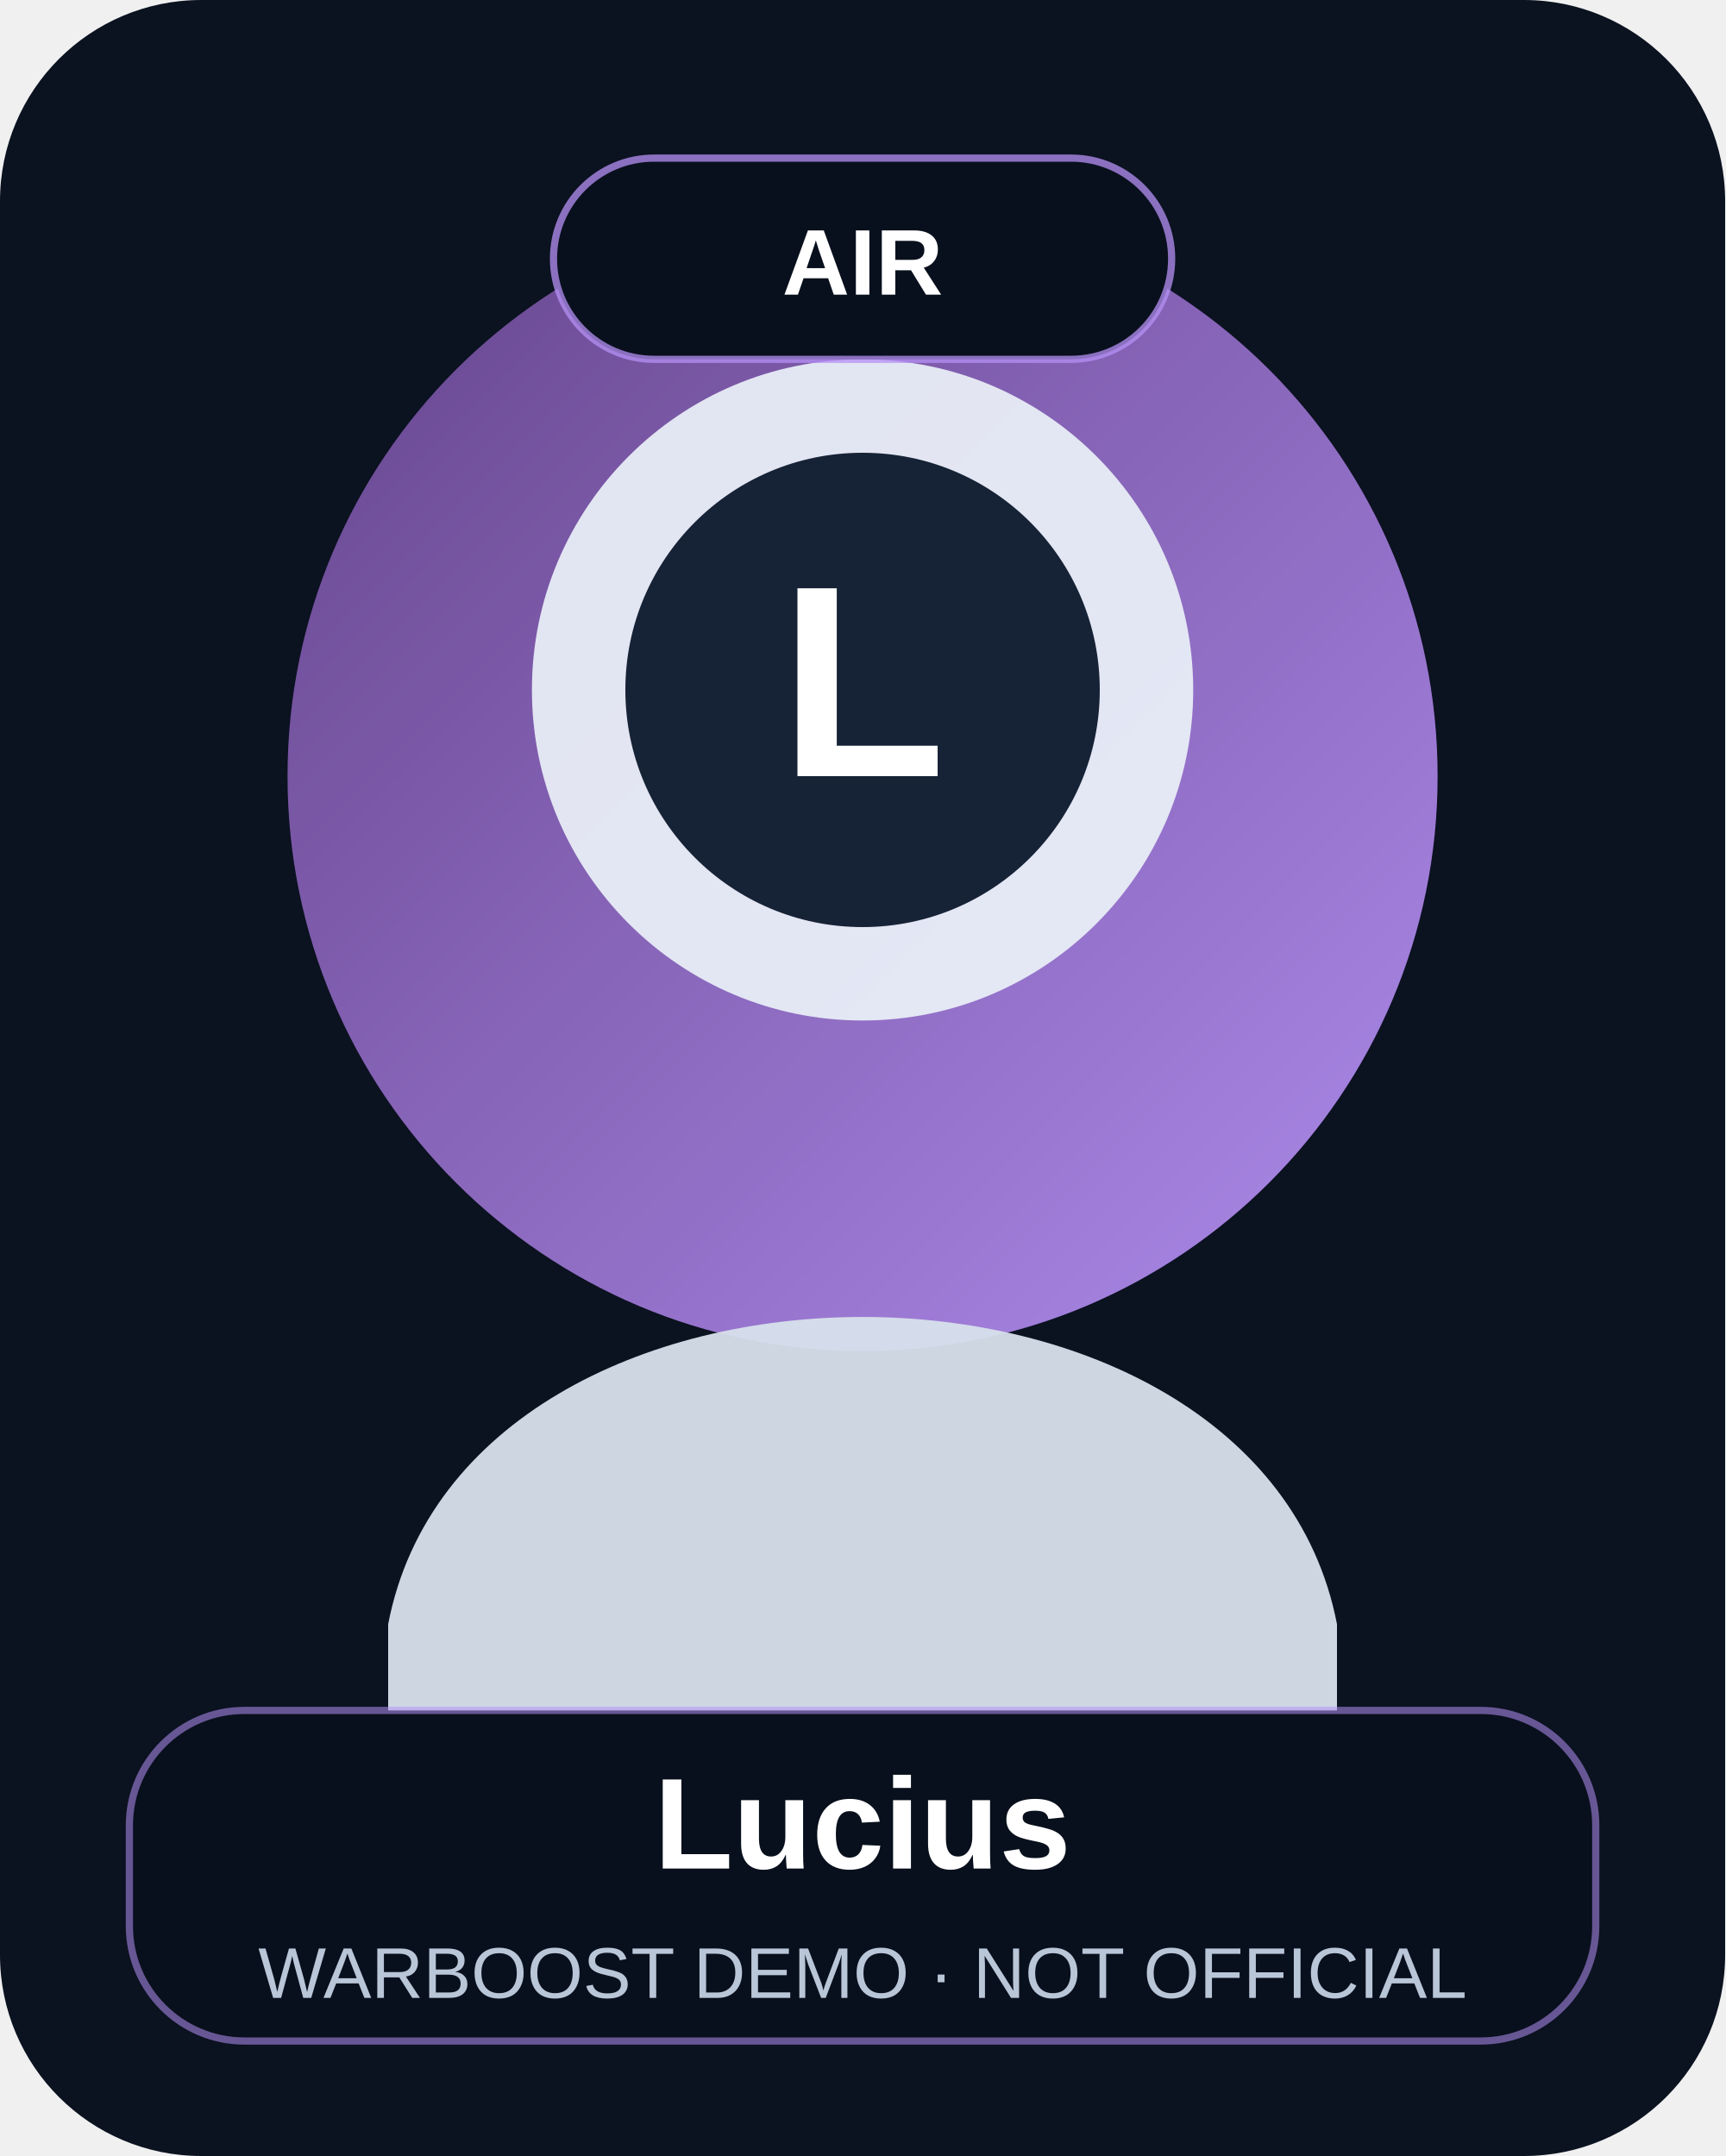
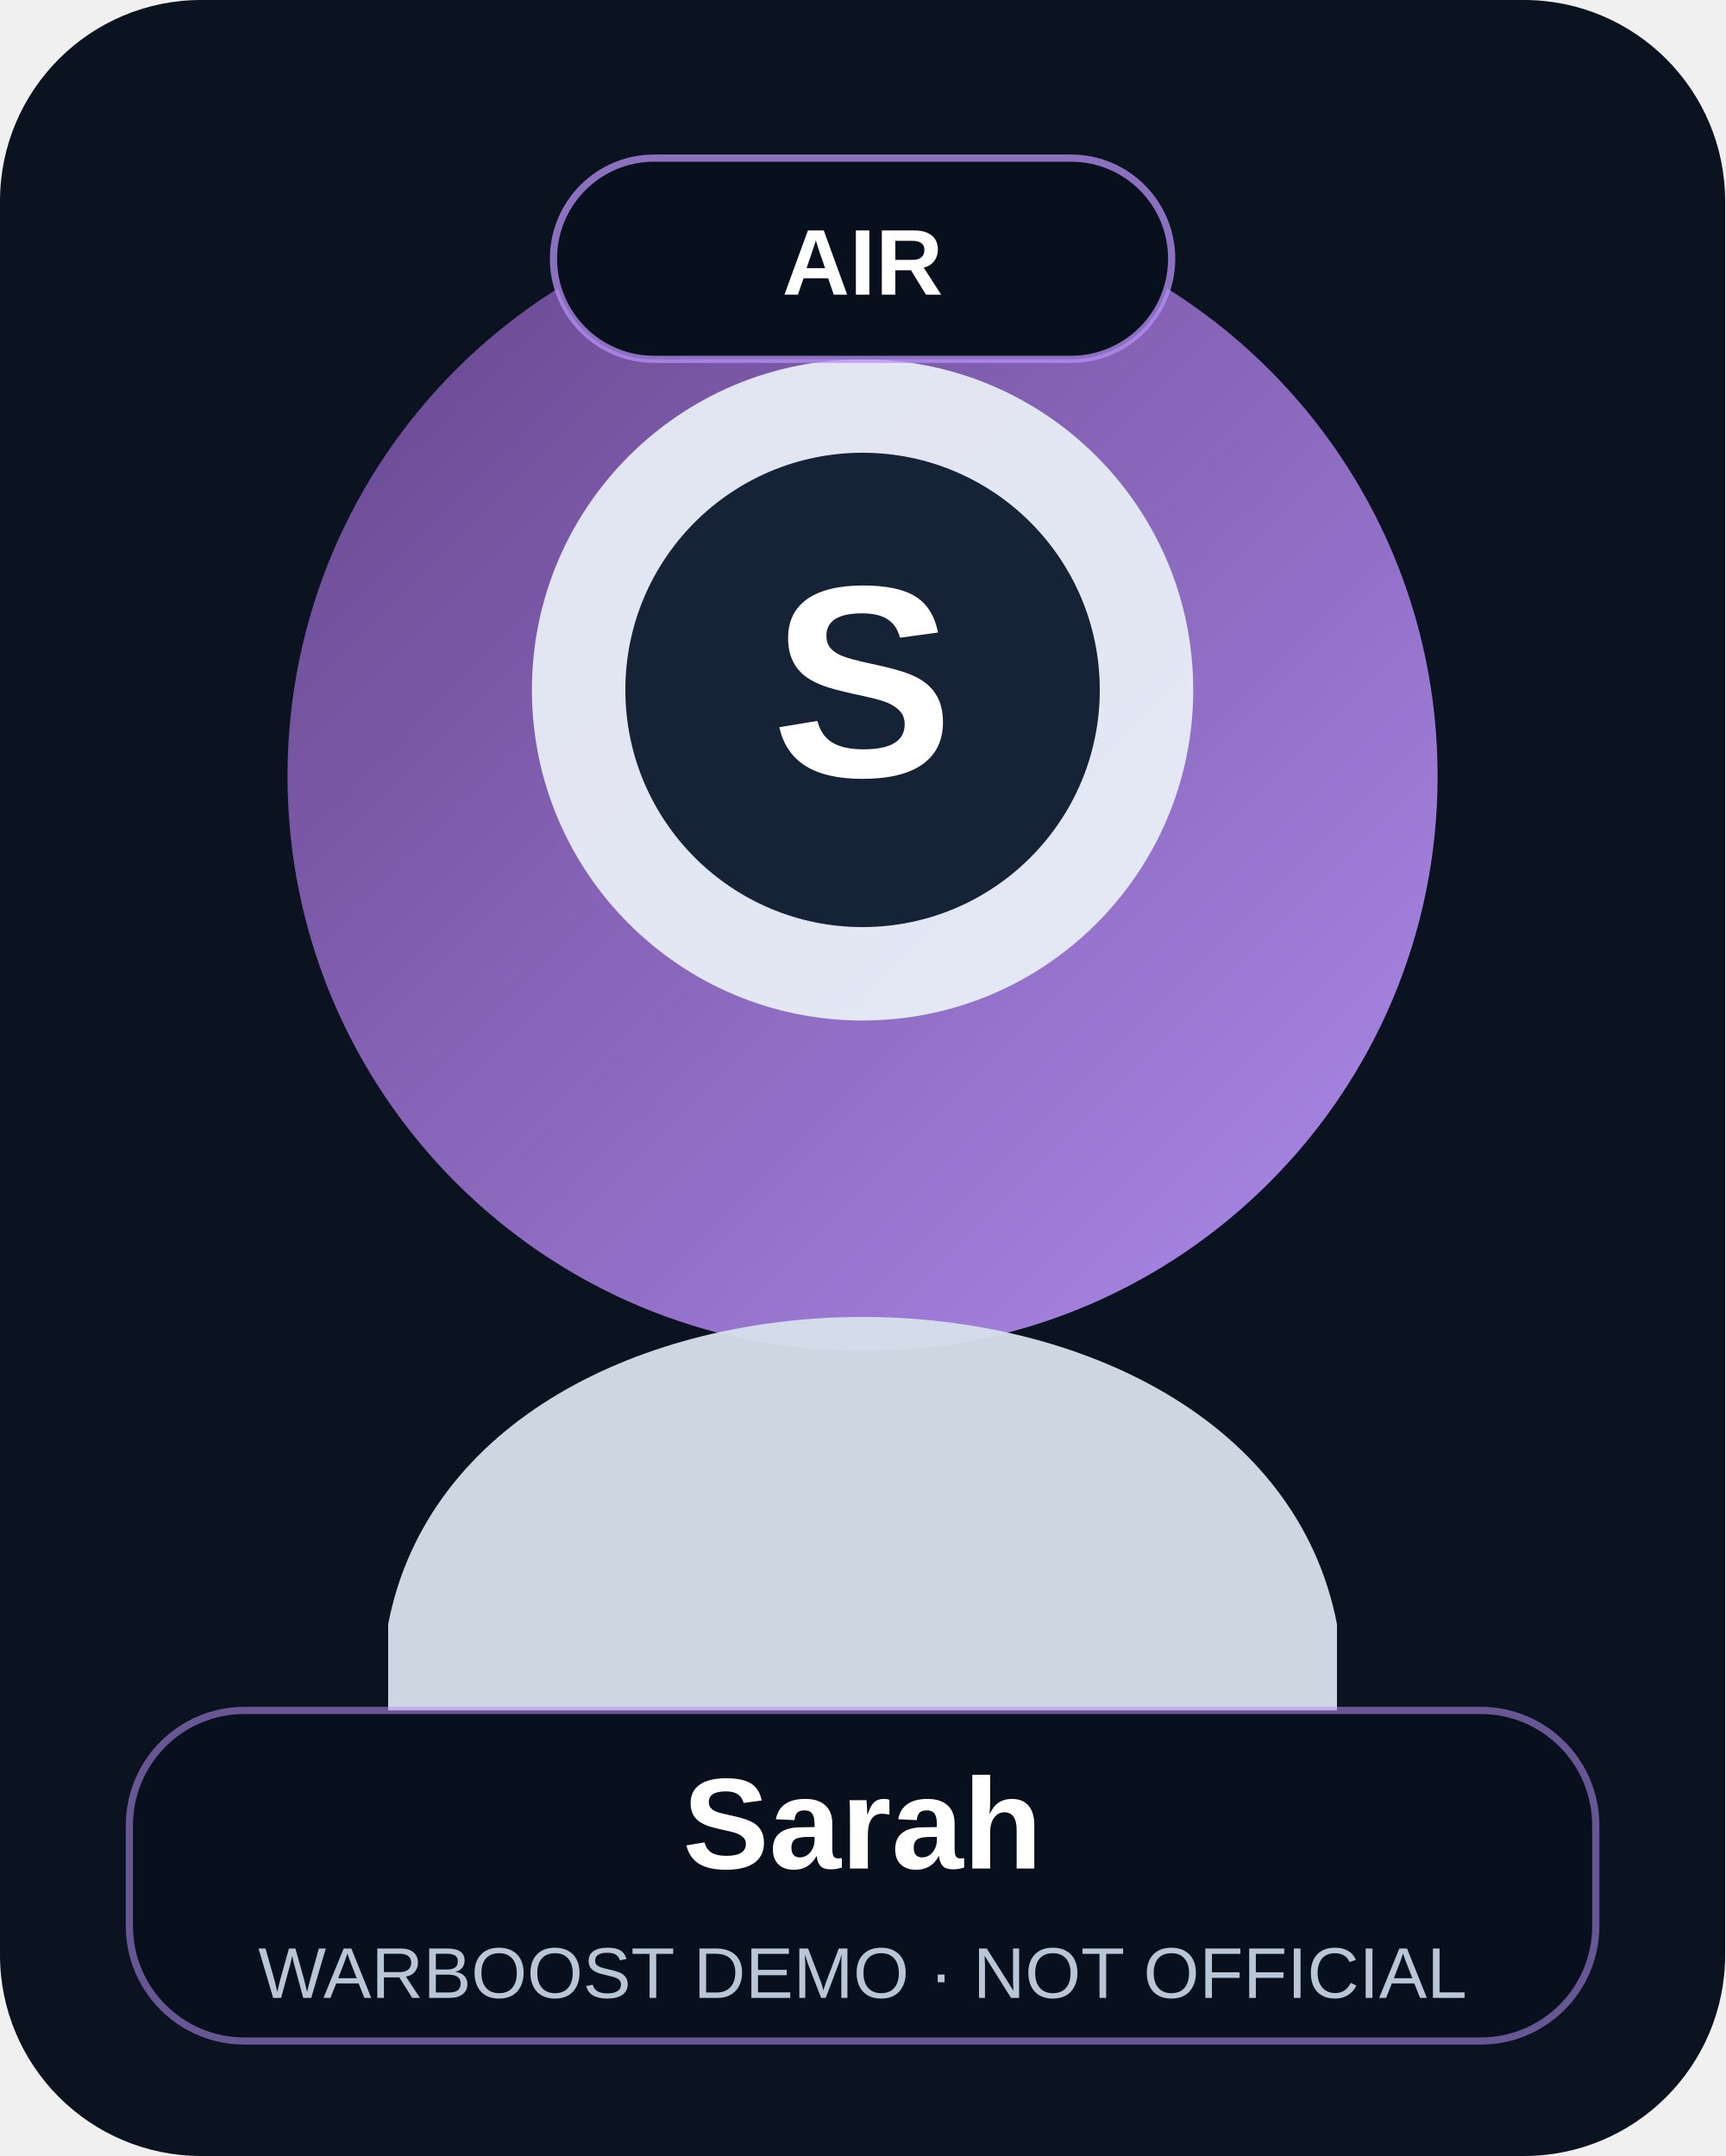
- <svg xmlns="http://www.w3.org/2000/svg" width="240" height="300" viewBox="0 0 240 300" role="img" aria-label="Lucius WarBoost demo visual">
+ <svg xmlns="http://www.w3.org/2000/svg" width="240" height="300" viewBox="0 0 240 300" role="img" aria-label="Sarah WarBoost demo visual">
  <defs>
    <linearGradient id="g" x1="0" y1="0" x2="1" y2="1">
      <stop stop-color="#69458f" />
      <stop offset="1" stop-color="#b590f5" />
    </linearGradient>
  </defs>
  <rect width="240" height="300" rx="28" fill="#0b1220" />
  <circle cx="120" cy="108" r="80" fill="url(#g)" opacity=".96" />
  <circle cx="120" cy="96" r="46" fill="#e9eef6" opacity=".94" />
  <path d="M54 226c11-57 121-57 132 0v38H54z" fill="#d7e0eb" opacity=".95" />
  <circle cx="120" cy="96" r="33" fill="#162235" />
-   <text x="120" y="108" text-anchor="middle" font-size="38" font-family="Arial, sans-serif" font-weight="700" fill="#fff">L</text>
+   <text x="120" y="108" text-anchor="middle" font-size="38" font-family="Arial, sans-serif" font-weight="700" fill="#fff">S</text>
  <rect x="77" y="22" width="86" height="28" rx="14" fill="#09101d" stroke="#b590f5" stroke-opacity=".75" />
  <text x="120" y="41" text-anchor="middle" font-size="13" font-family="Arial, sans-serif" font-weight="700" fill="#fff">AIR</text>
  <rect x="18" y="238" width="204" height="46" rx="16" fill="#09101d" stroke="#b590f5" stroke-opacity=".55" />
-   <text x="120" y="260" text-anchor="middle" font-size="18" font-family="Arial, sans-serif" font-weight="700" fill="#fff">Lucius</text>
+   <text x="120" y="260" text-anchor="middle" font-size="18" font-family="Arial, sans-serif" font-weight="700" fill="#fff">Sarah</text>
  <text x="120" y="278" text-anchor="middle" font-size="10" font-family="Arial, sans-serif" fill="#b9c6d8">WARBOOST DEMO · NOT OFFICIAL</text>
</svg>
